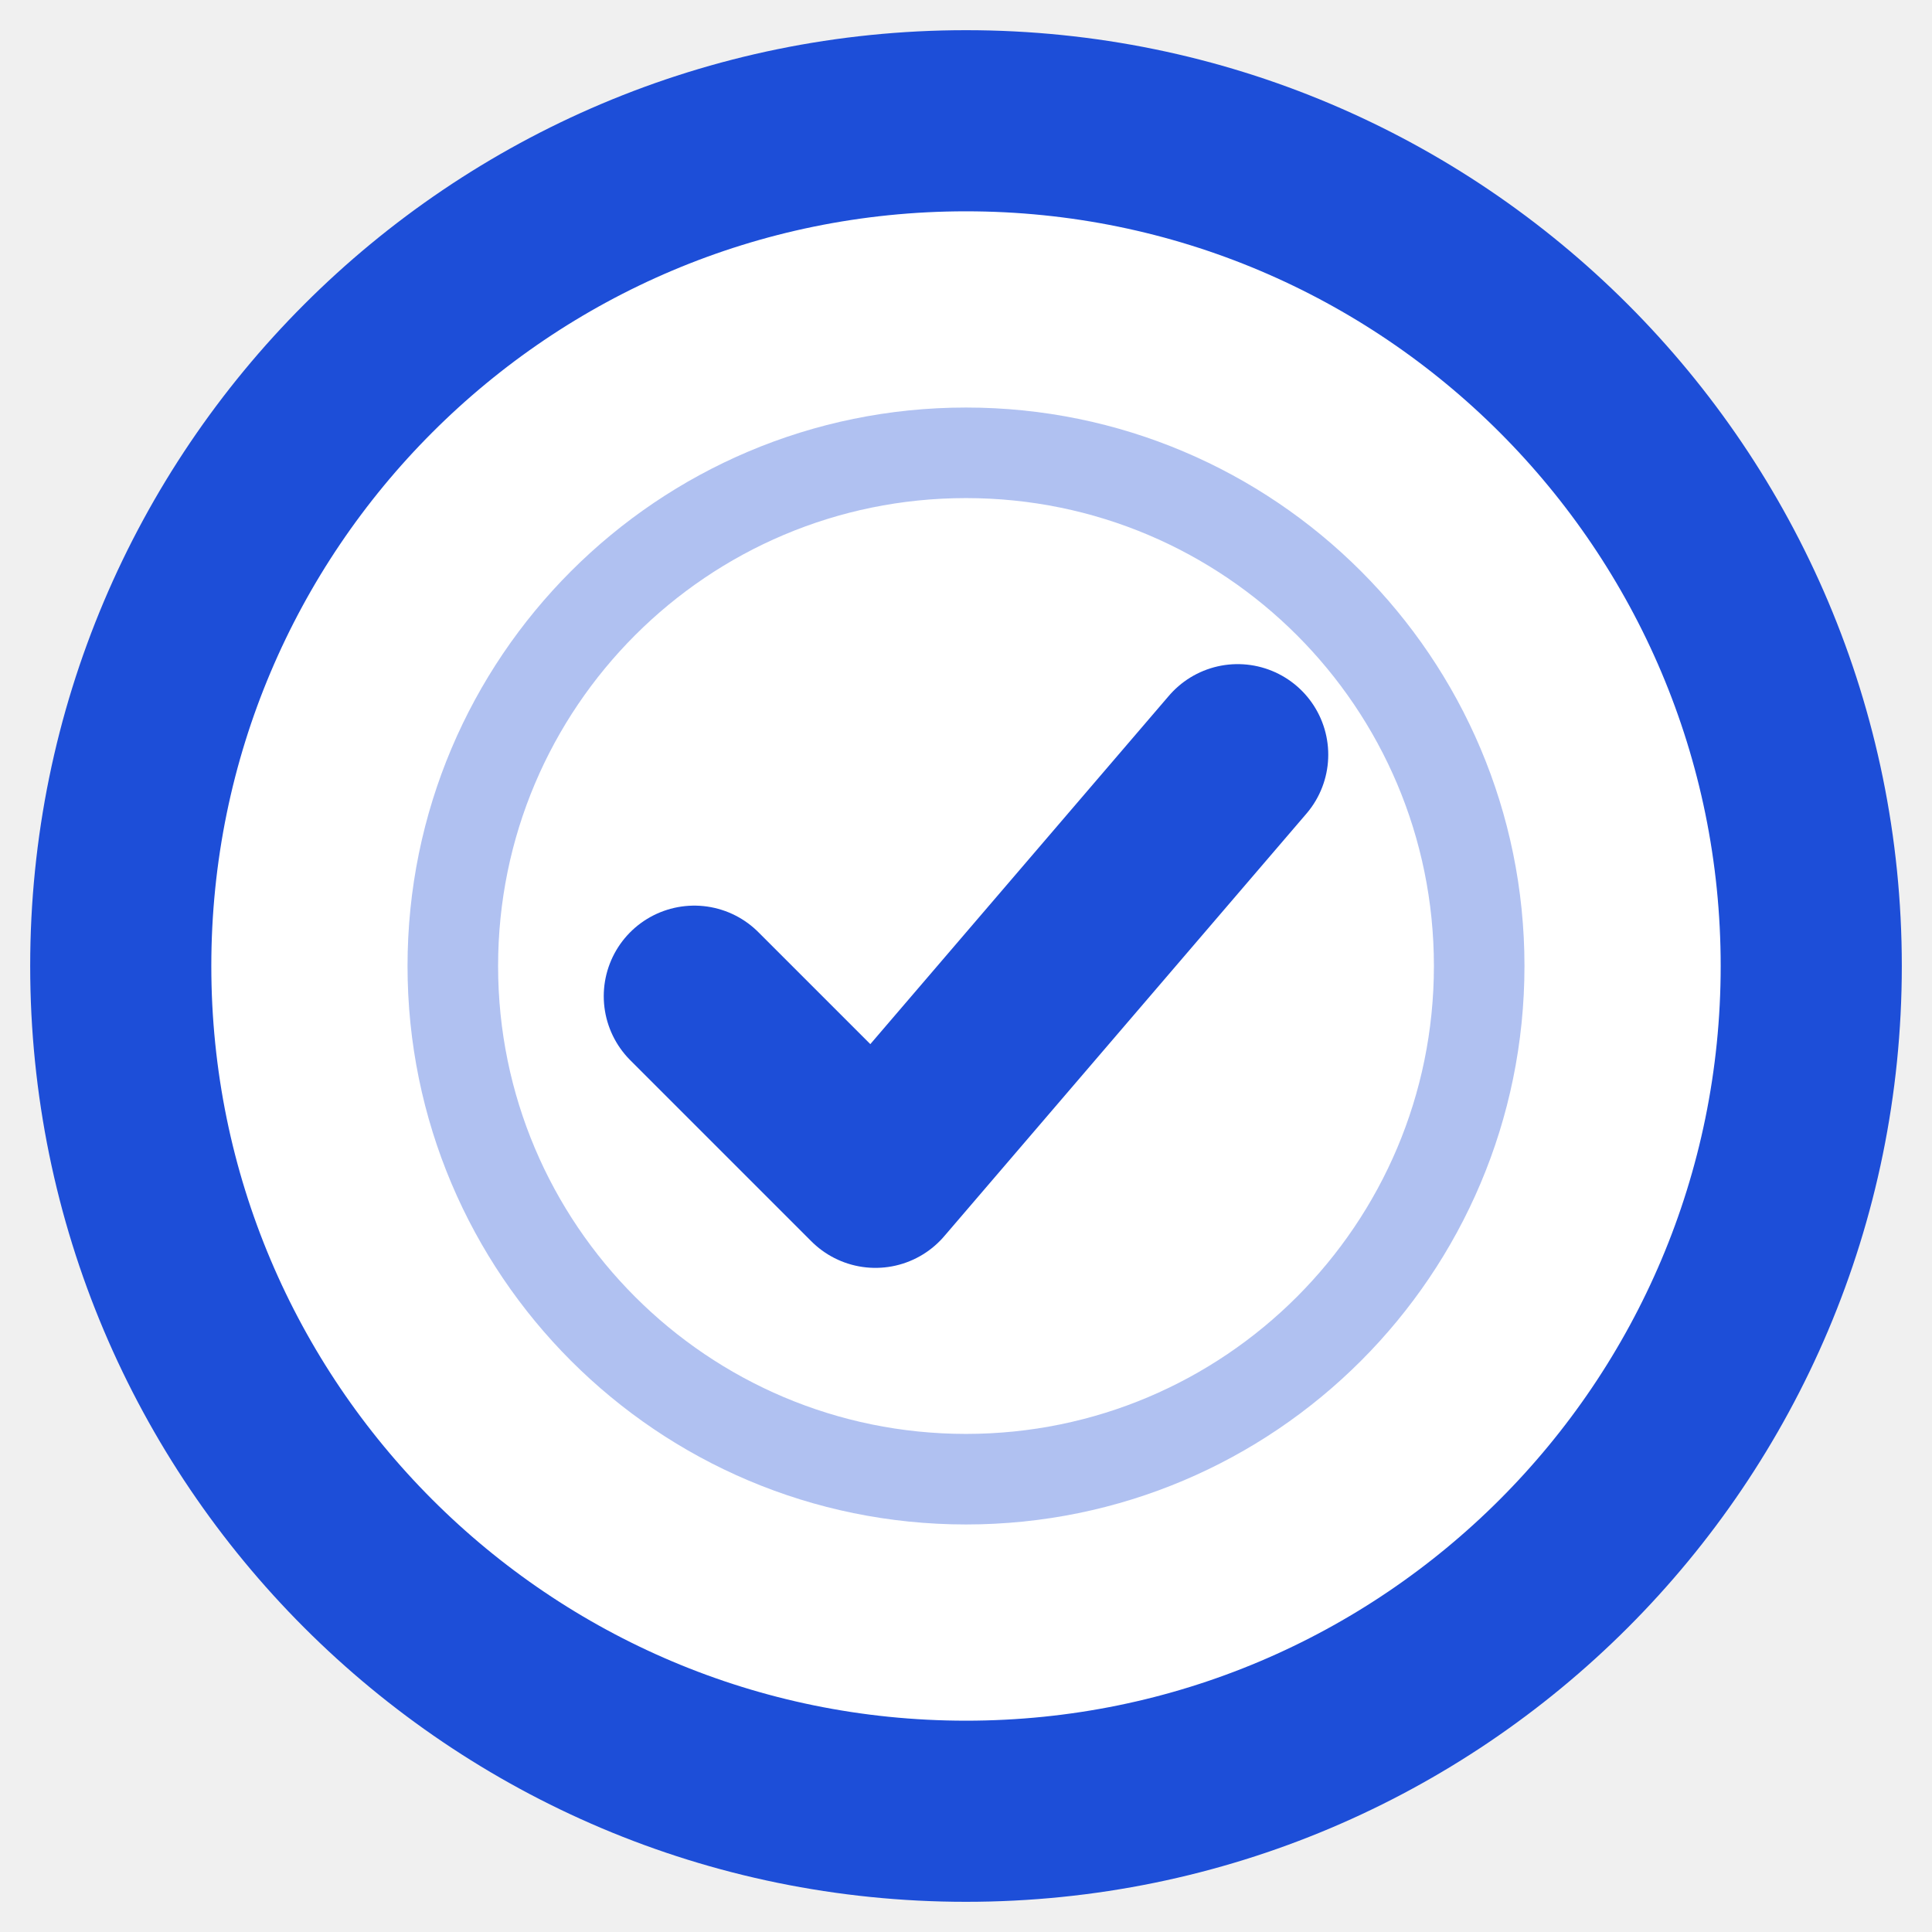
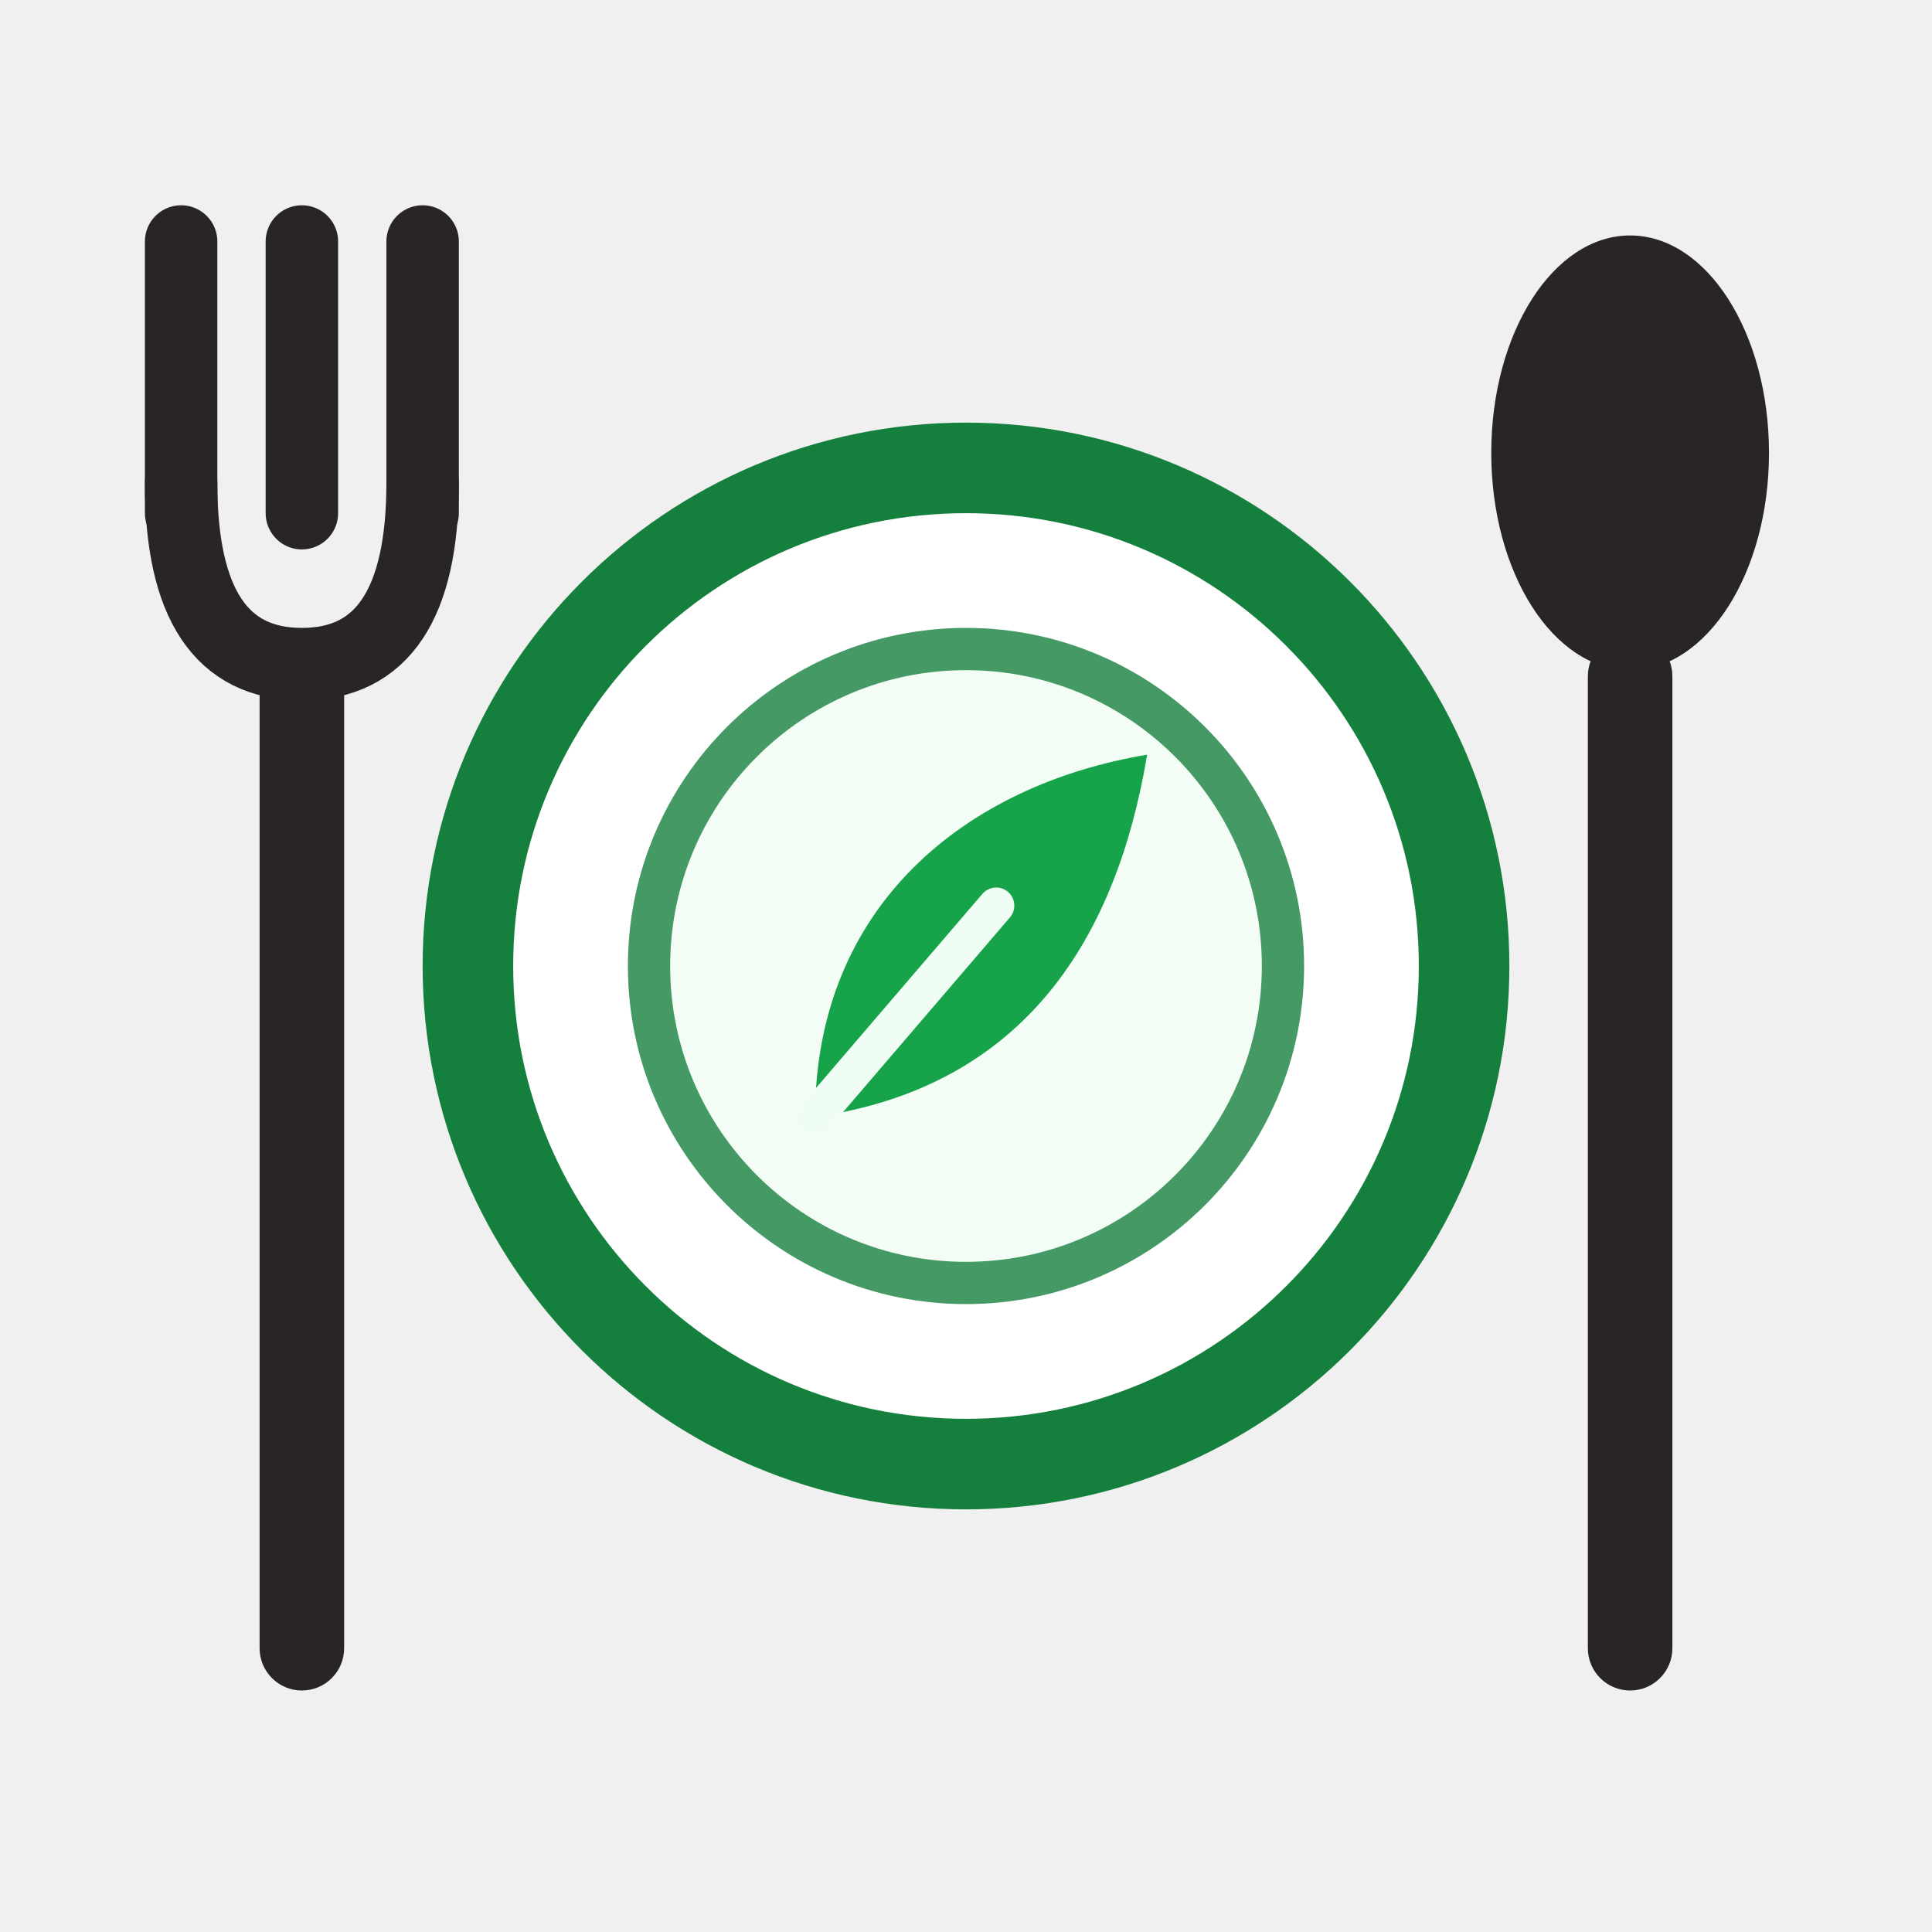
- <svg xmlns="http://www.w3.org/2000/svg" viewBox="0 0 32 32">
-   <circle cx="16" cy="16" r="14" fill="#fff" stroke="#1d4ed8" stroke-width="3" />
-   <circle cx="16" cy="16" r="8.5" fill="none" stroke="#1d4ed8" stroke-width="1.5" opacity=".35" />
-   <path d="M11.5 16.5l3 3 6-7" fill="none" stroke="#1d4ed8" stroke-width="3" stroke-linecap="round" stroke-linejoin="round" />
+ <svg xmlns="http://www.w3.org/2000/svg" viewBox="0 0 64 64">
+   <g fill="none" stroke="#292524" stroke-linecap="round" stroke-width="2.4">
+     <path d="M6 8v9m4-9v9m4-9v9" />
+     <path d="M6 16q0 6 4 6t4-6" />
+   </g>
+   <rect x="8.6" y="21" width="2.8" height="35" rx="1.4" fill="#292524" />
+   <ellipse cx="54" cy="15" rx="4.6" ry="7.2" fill="#292524" />
+   <rect x="52.6" y="21" width="2.8" height="35" rx="1.4" fill="#292524" />
+   <circle cx="32" cy="32" r="16.5" fill="#fff" stroke="#15803d" stroke-width="3" />
+   <circle cx="32" cy="32" r="10.5" fill="#f0fdf4" stroke="#15803d" stroke-width="1.4" opacity=".8" />
+   <path d="M27 37c0-7 5-11 11-12-1 6-4 11-11 12z" fill="#16a34a" />
+   <path d="M27 37l6-7" stroke="#f0fdf4" stroke-width="1.2" stroke-linecap="round" />
</svg>
